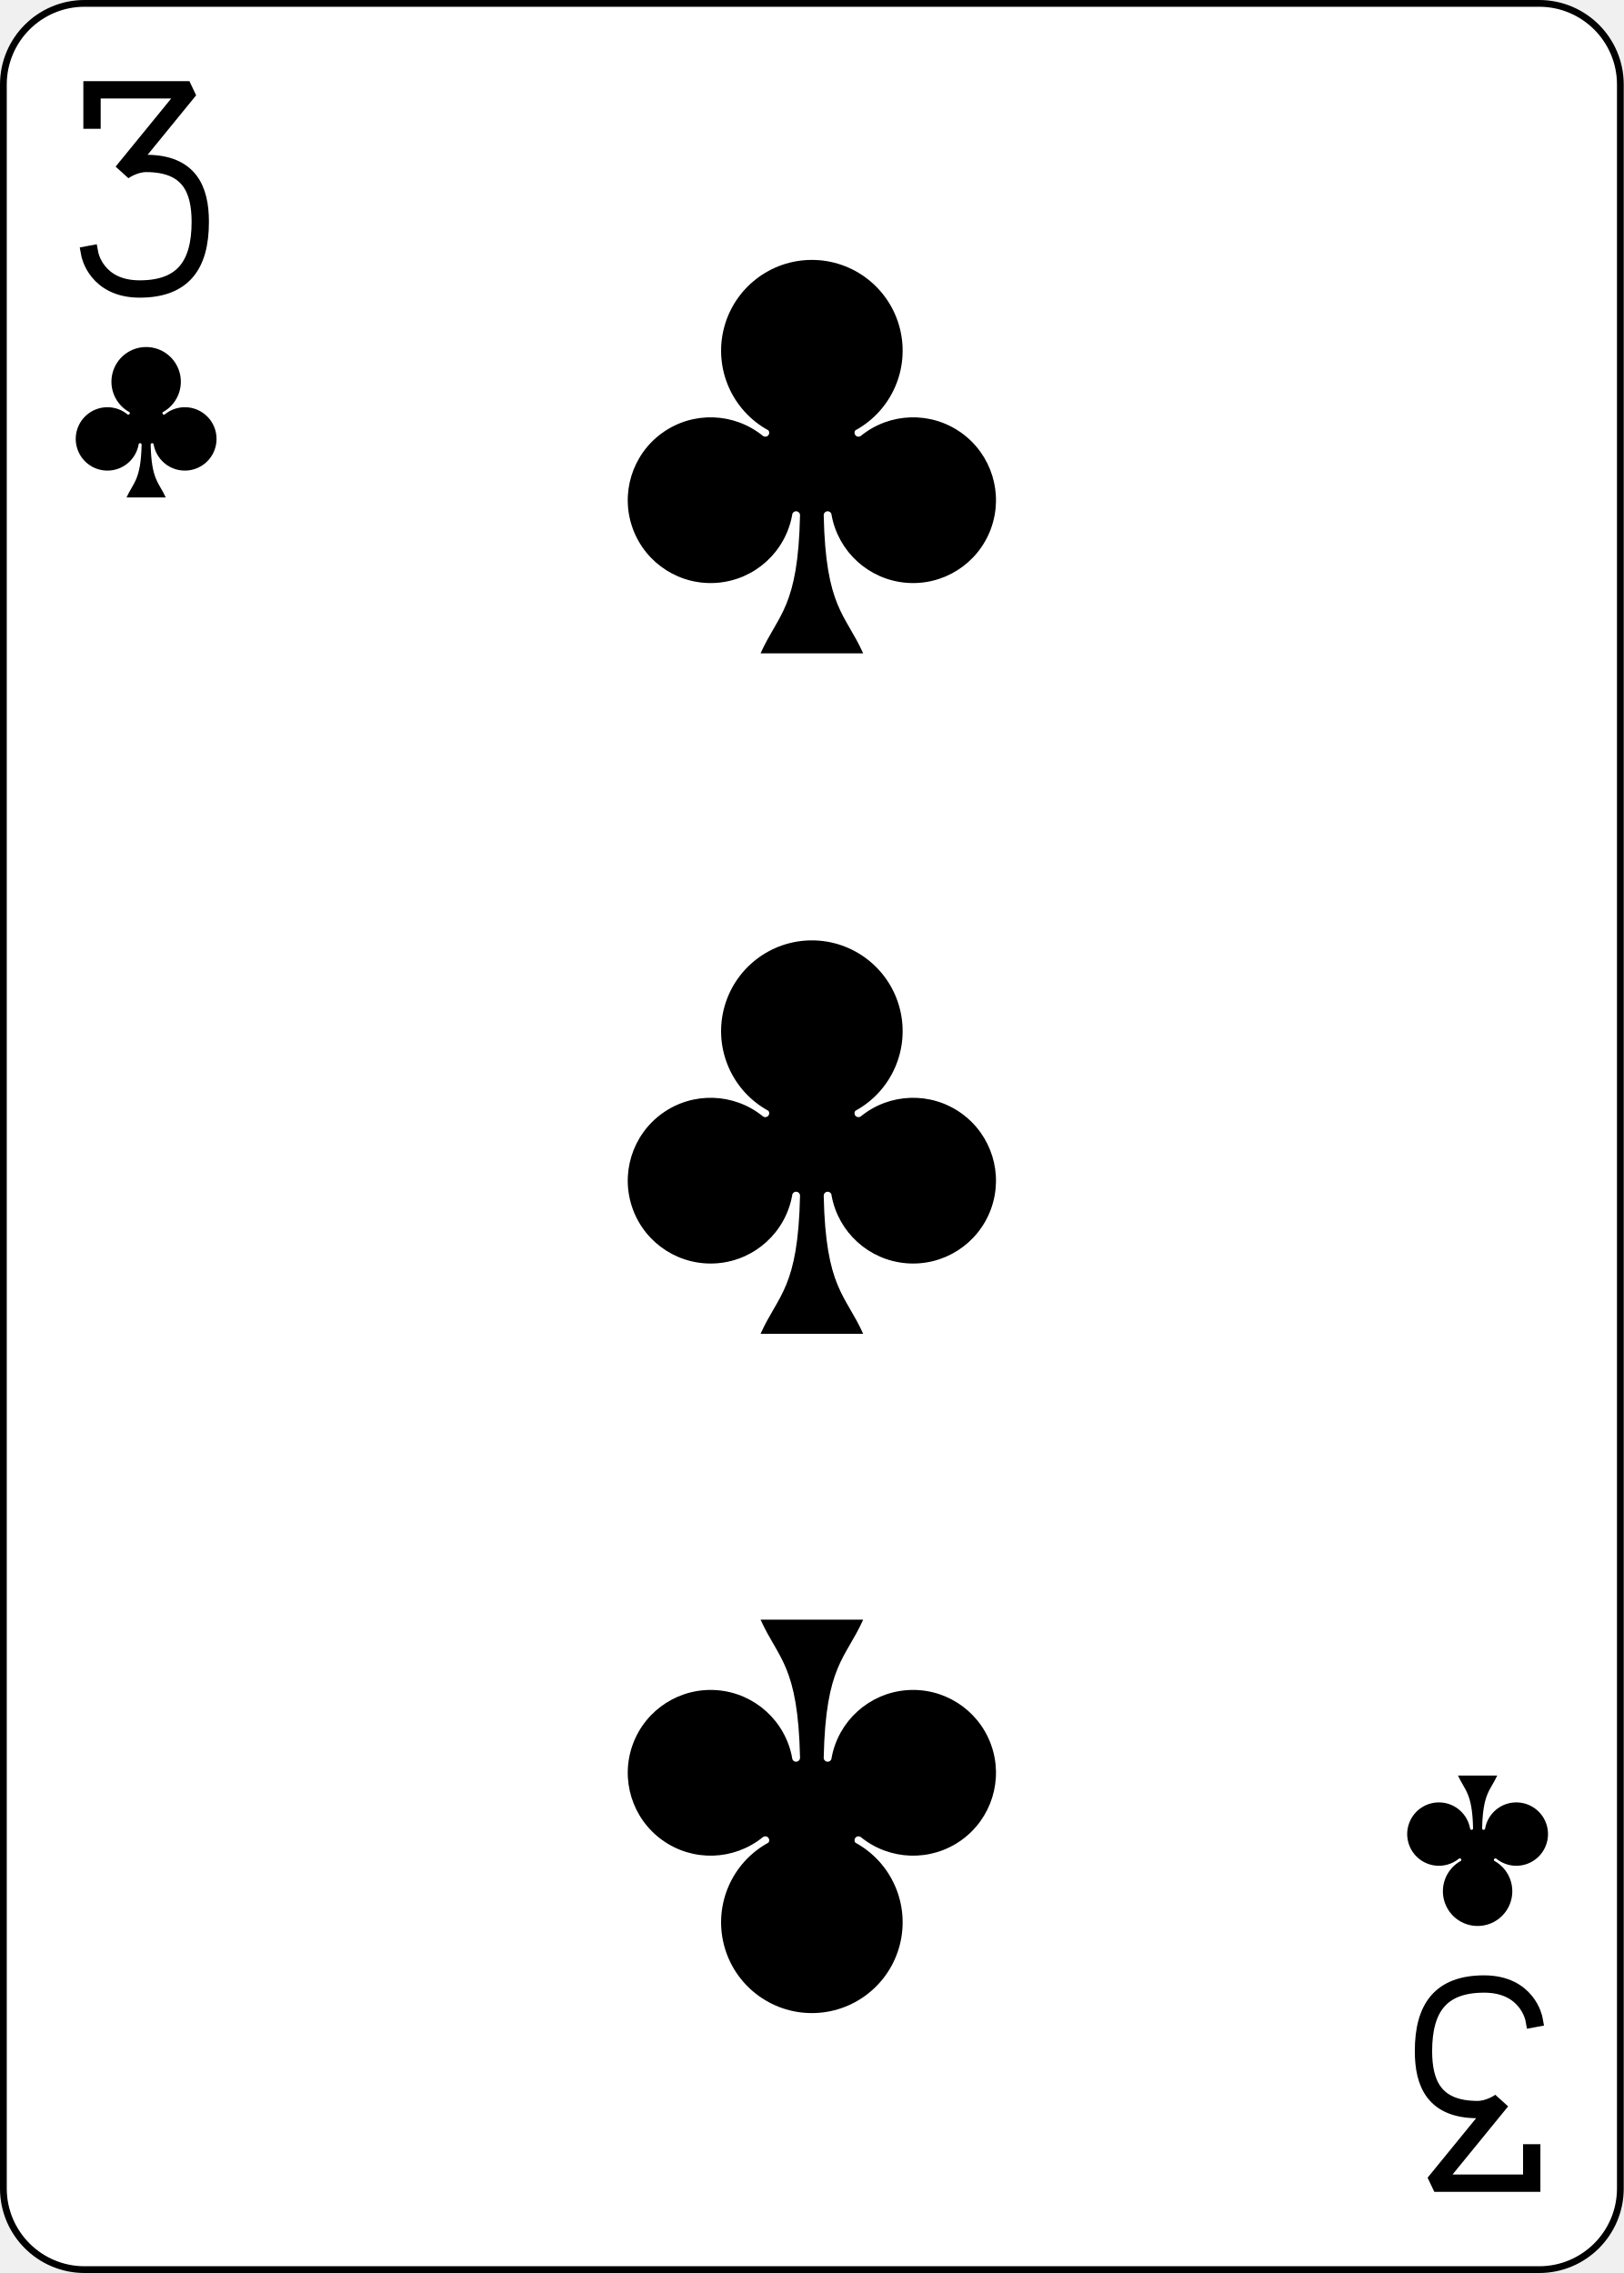
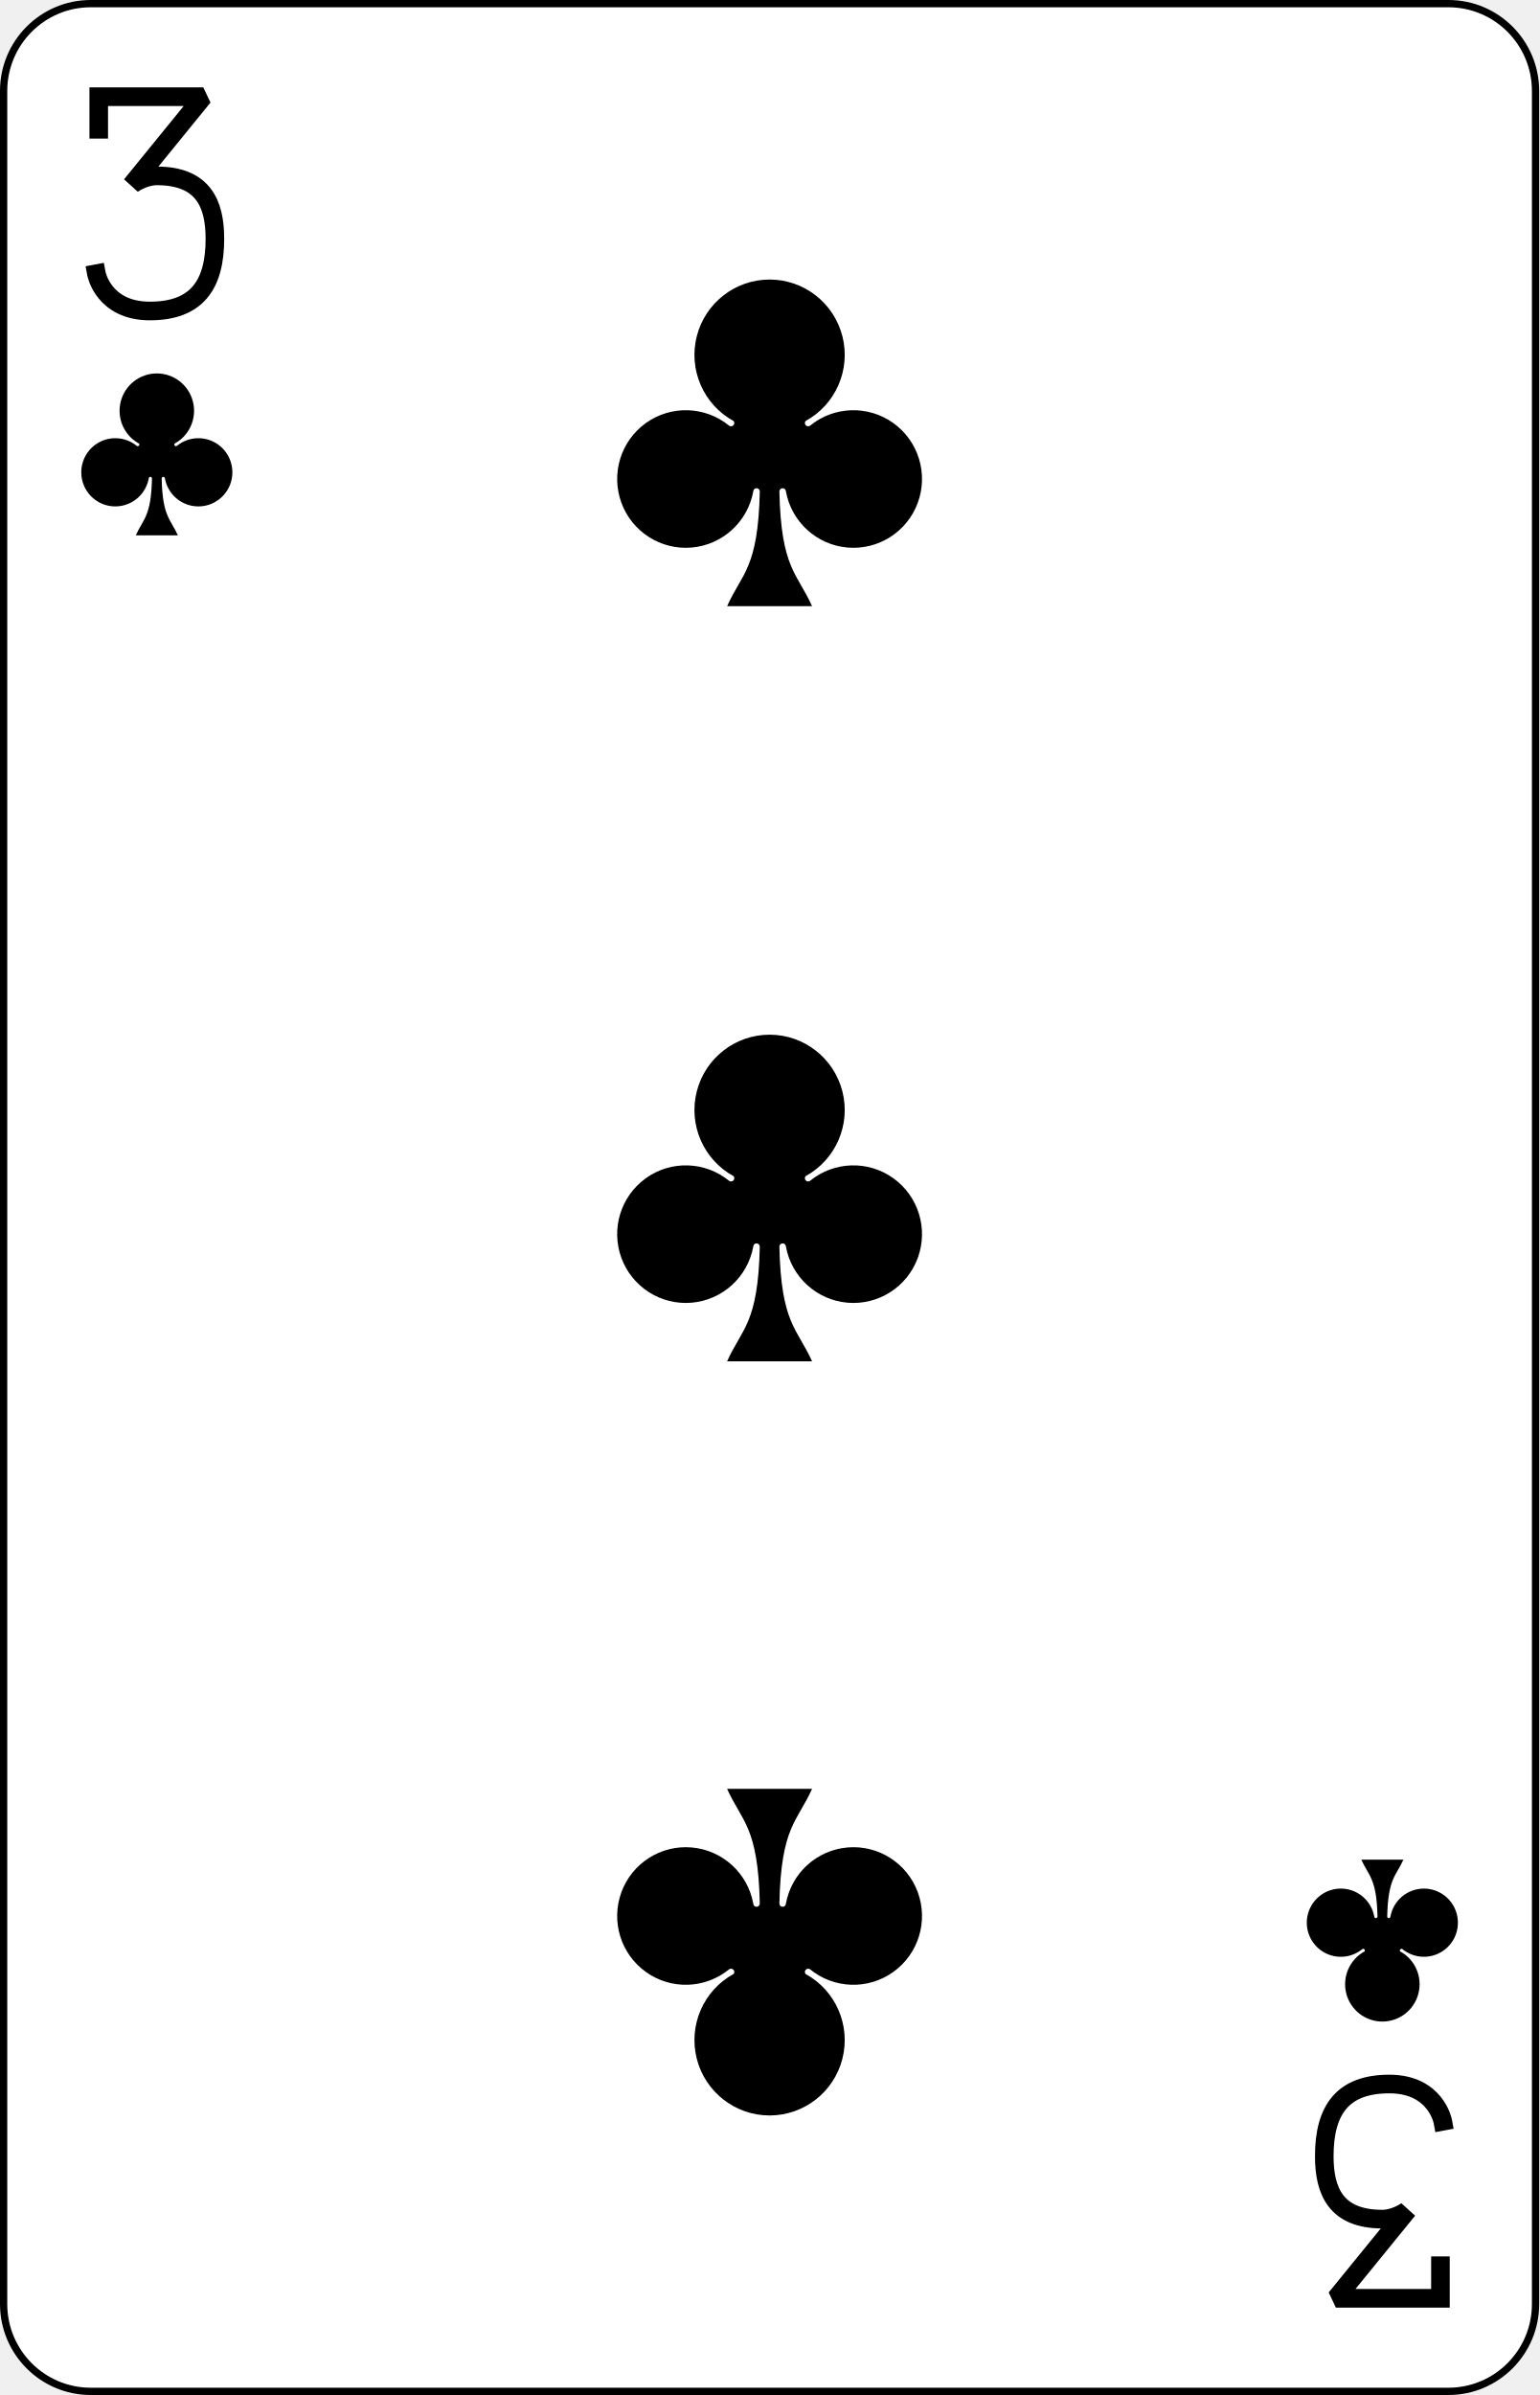
- <svg xmlns="http://www.w3.org/2000/svg" xmlns:xlink="http://www.w3.org/1999/xlink" class="card" face="3C" height="3.5in" preserveAspectRatio="none" viewBox="-120 -168 240 336" width="2.5in">
+ <svg xmlns="http://www.w3.org/2000/svg" xmlns:xlink="http://www.w3.org/1999/xlink" class="card" face="3C" height="3.5in" preserveAspectRatio="none" viewBox="-106 -164.5 212 329" width="2.25in">
  <defs>
    <symbol id="SC3" viewBox="-600 -600 1200 1200" preserveAspectRatio="xMinYMid">
      <path d="M30 150C35 385 85 400 130 500L-130 500C-85 400 -35 385 -30 150A10 10 0 0 0 -50 150A210 210 0 1 1 -124 -51A10 10 0 0 0 -110 -65A230 230 0 1 1 110 -65A10 10 0 0 0 124 -51A210 210 0 1 1 50 150A10 10 0 0 0 30 150Z" fill="black" />
    </symbol>
    <symbol id="VC3" viewBox="-500 -500 1000 1000" preserveAspectRatio="xMinYMid">
      <path d="M-250 -320L-250 -460L200 -460L-110 -80C-100 -90 -50 -120 0 -120C200 -120 250 0 250 150C250 350 170 460 -30 460C-230 460 -260 300 -260 300" stroke="black" stroke-width="80" stroke-linecap="square" stroke-miterlimit="1.5" fill="none" />
    </symbol>
  </defs>
-   <rect width="239" height="335" x="-119.5" y="-167.5" rx="12" ry="12" fill="white" stroke="black" />
-   <use xlink:href="#VC3" height="32" width="32" x="-114.4" y="-156" />
-   <use xlink:href="#SC3" height="26.769" width="26.769" x="-111.784" y="-119" />
-   <use xlink:href="#SC3" height="70" width="70" x="-35" y="-135.588" />
-   <use xlink:href="#SC3" height="70" width="70" x="-35" y="-35" />
+   <rect width="211" height="328" x="-105.5" y="-164" rx="12" ry="12" fill="white" stroke="black" />
+   <use xlink:href="#VC3" height="32" width="32" x="-100.4" y="-152.5" />
+   <use xlink:href="#SC3" height="26.769" width="26.769" x="-97.784" y="-115.5" />
+   <use xlink:href="#SC3" height="54" width="54" x="-27" y="-130.735" />
+   <use xlink:href="#SC3" height="54" width="54" x="-27" y="-27" />
  <g transform="rotate(180)">
-     <use xlink:href="#VC3" height="32" width="32" x="-114.4" y="-156" />
-     <use xlink:href="#SC3" height="26.769" width="26.769" x="-111.784" y="-119" />
-     <use xlink:href="#SC3" height="70" width="70" x="-35" y="-135.588" />
+     <use xlink:href="#VC3" height="32" width="32" x="-100.4" y="-152.5" />
+     <use xlink:href="#SC3" height="26.769" width="26.769" x="-97.784" y="-115.5" />
+     <use xlink:href="#SC3" height="54" width="54" x="-27" y="-130.735" />
  </g>
</svg>
